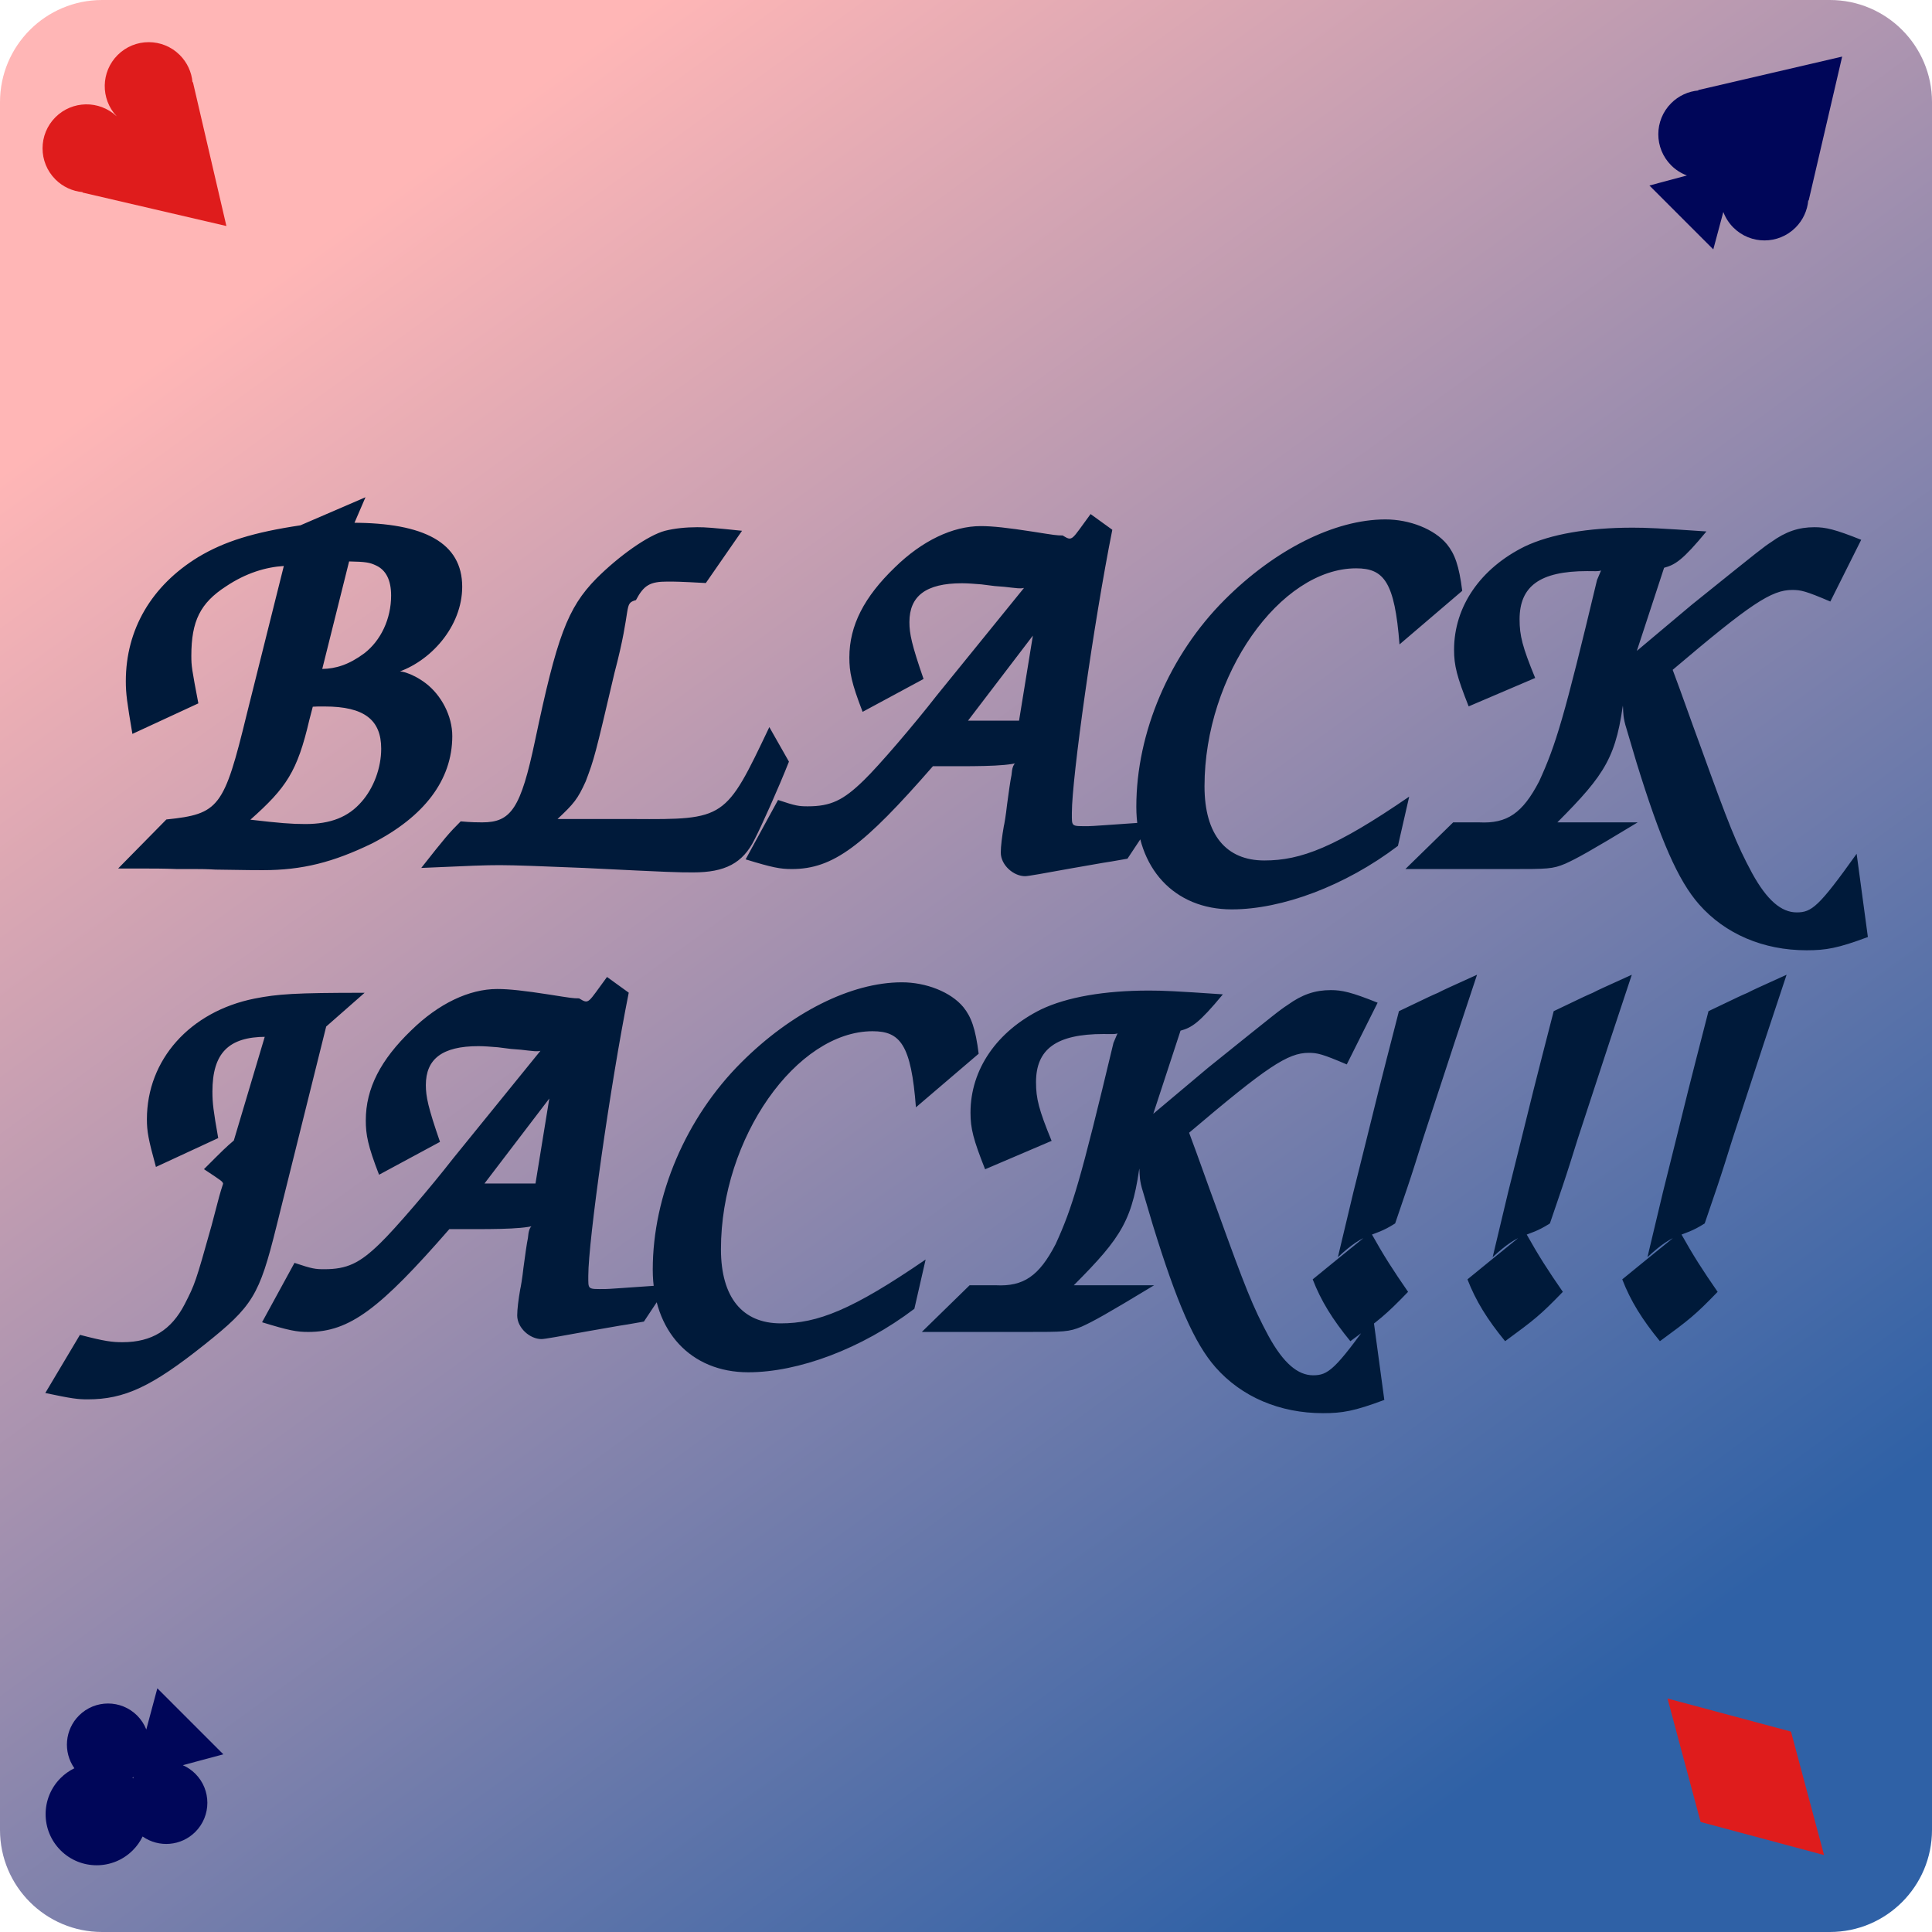
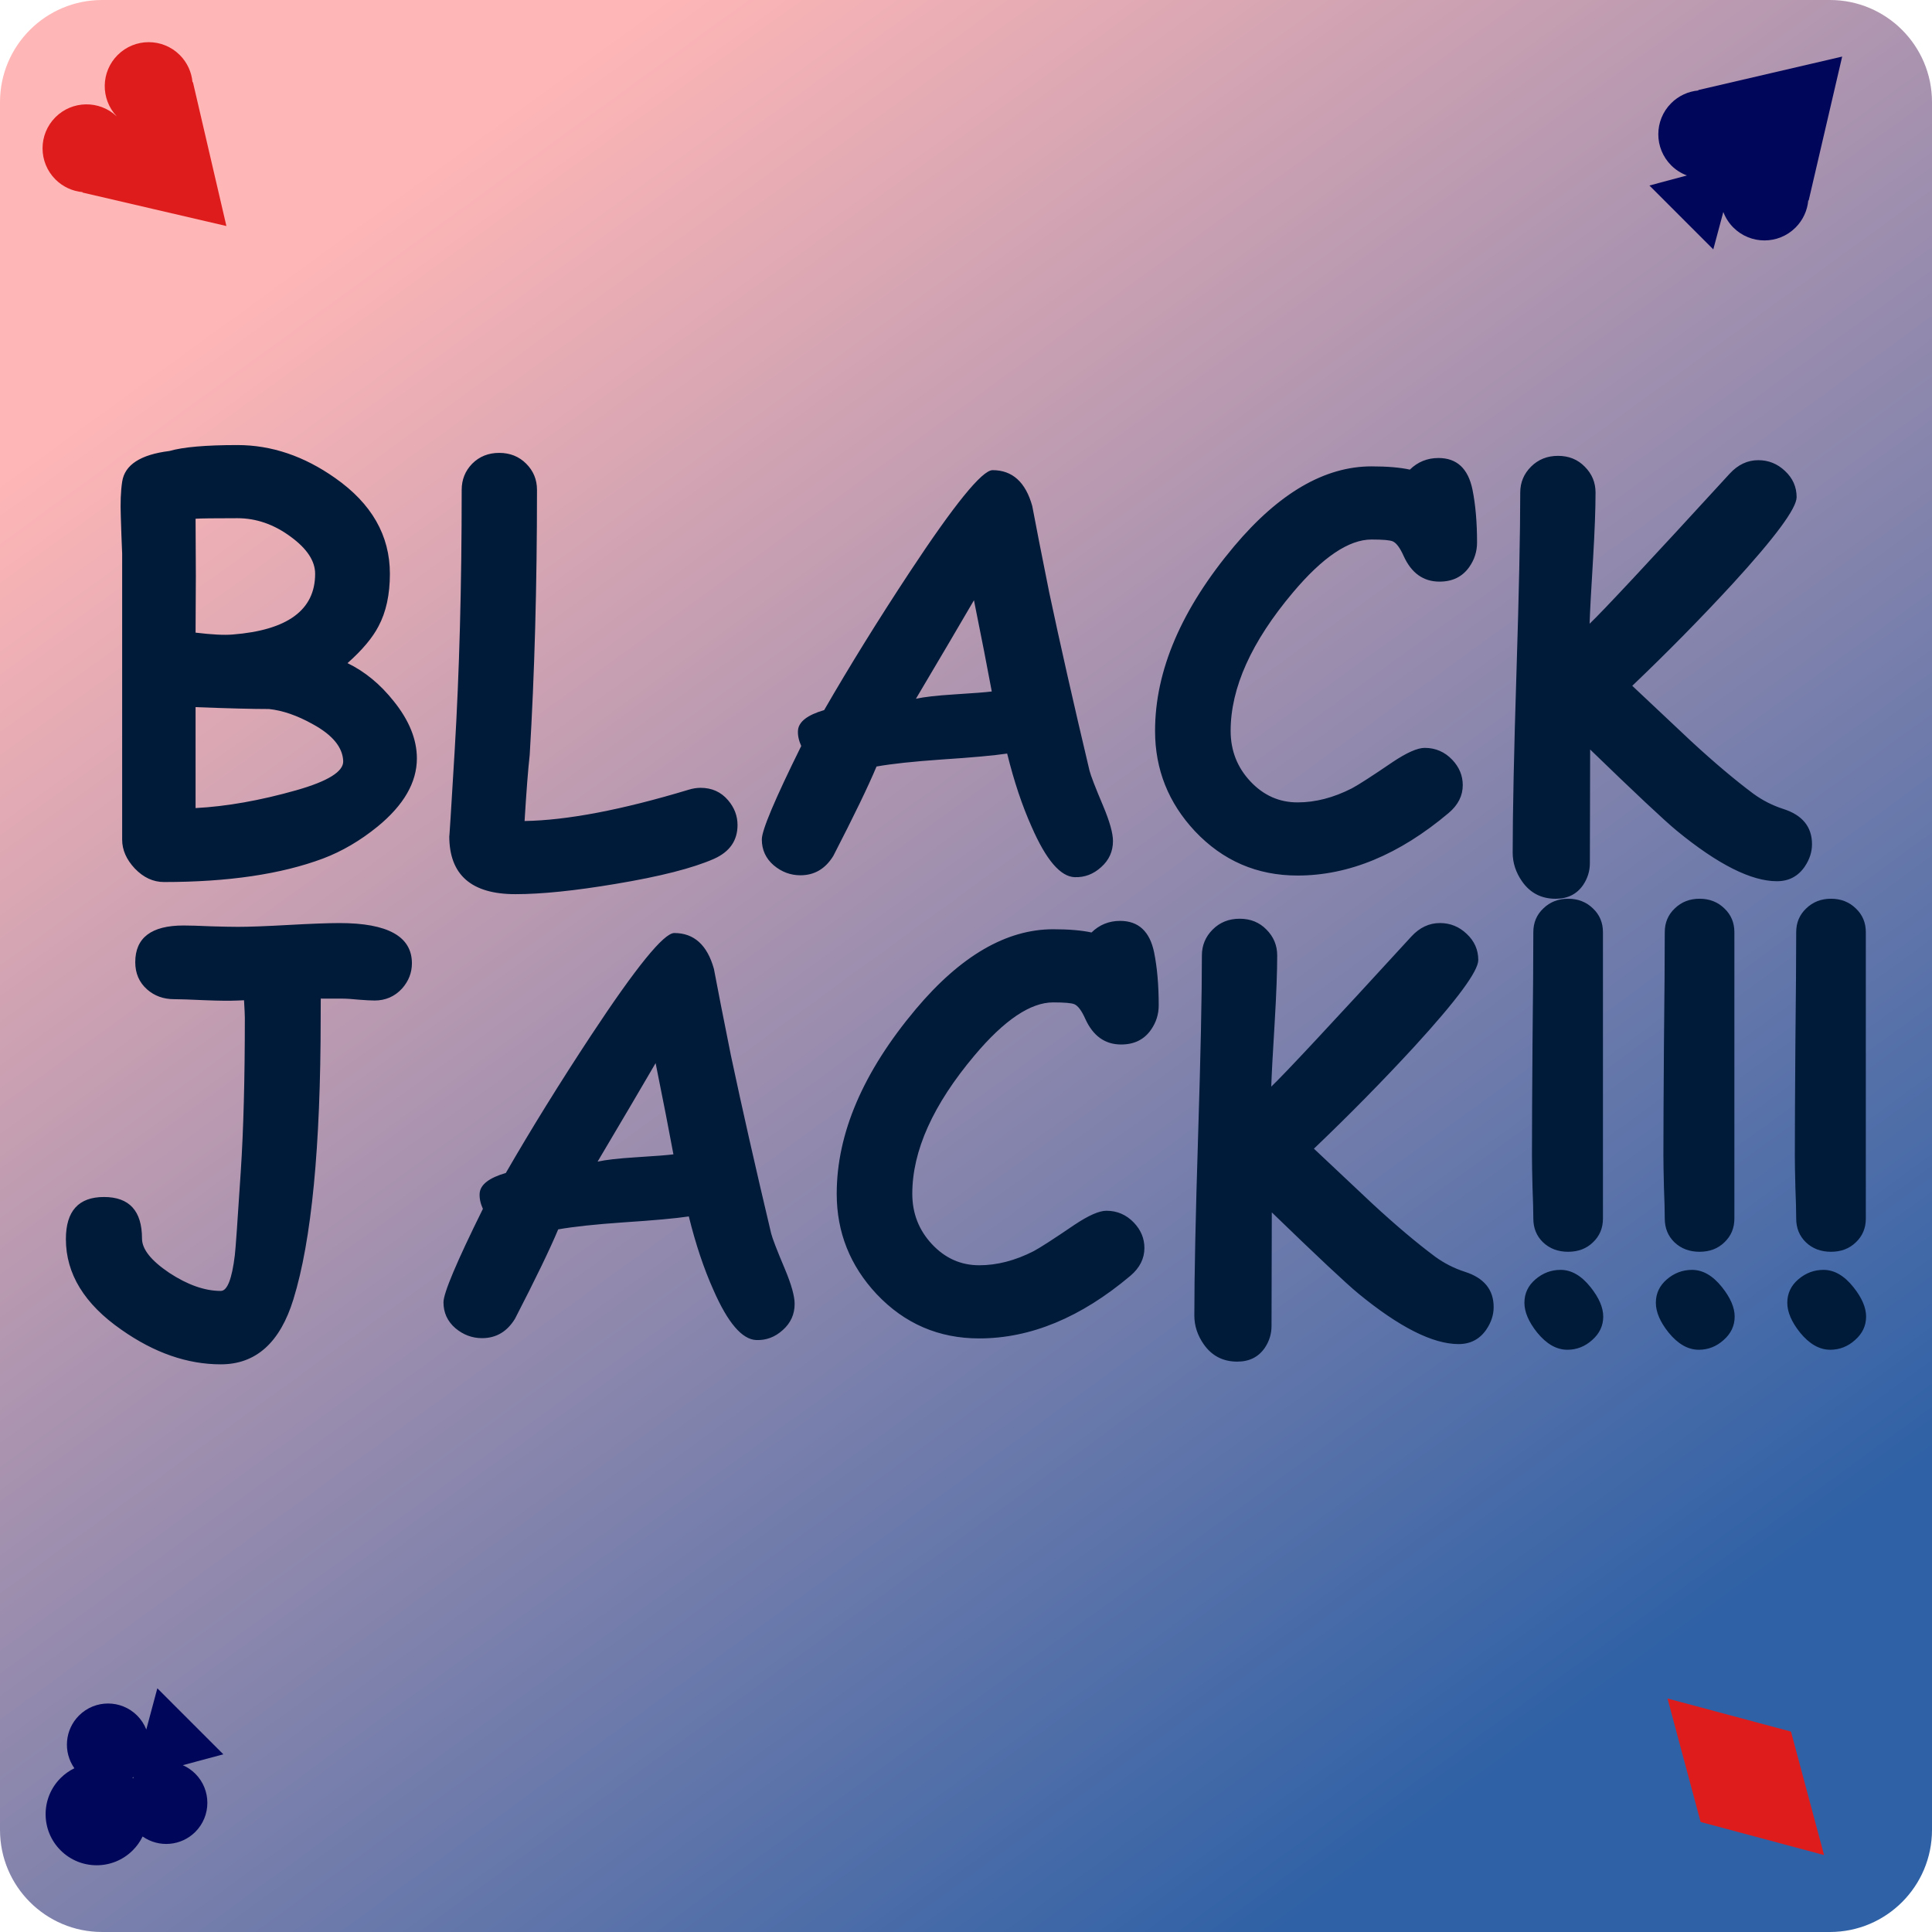
<svg xmlns="http://www.w3.org/2000/svg" xmlns:xlink="http://www.w3.org/1999/xlink" width="1024" height="1024" viewBox="0 0 270.933 270.933" version="1.1" id="svg1" xml:space="preserve">
  <defs id="defs1">
    <linearGradient id="linearGradient1">
      <stop style="stop-color:#ffb6b6;stop-opacity:1;" offset="0" id="stop1" />
      <stop style="stop-color:#2f61a6;stop-opacity:1;" offset="1" id="stop2" />
    </linearGradient>
    <linearGradient xlink:href="#linearGradient1" id="linearGradient2" x1="61.257" y1="33.326" x2="209.676" y2="237.607" gradientUnits="userSpaceOnUse" gradientTransform="matrix(1.072979,0,0,1.072979,-9.88628,-9.886289)" />
  </defs>
  <g id="layer1">
    <rect style="fill:url(#linearGradient2);stroke-width:0.284;stroke-dasharray:none" id="rect1" width="270.933" height="270.933" x="0" y="0" ry="14.322" />
-     <text xml:space="preserve" style="font-weight:bold;font-size:77.515px;font-family:'IBM Plex Sans';-inkscape-font-specification:'IBM Plex Sans Bold';writing-mode:lr-tb;direction:ltr;fill:#001a3a;fill-opacity:1;stroke-width:1.617;stroke-dasharray:none" x="11.832" y="121.874" id="text2">
-       <tspan id="tspan2" style="font-style:normal;font-variant:normal;font-weight:bold;font-stretch:normal;font-family:'Comic Sans MS';-inkscape-font-specification:'Comic Sans MS Bold';stroke-width:1.617" x="11.832" y="121.874">BLACK</tspan>
-     </text>
-     <text xml:space="preserve" style="font-weight:bold;font-size:77.515px;font-family:'IBM Plex Sans';-inkscape-font-specification:'IBM Plex Sans Bold';writing-mode:lr-tb;direction:ltr;fill:#001a3a;fill-opacity:1;stroke-width:1.617;stroke-dasharray:none" x="7.196" y="186.785" id="text3">
-       <tspan id="tspan3" style="font-style:normal;font-variant:normal;font-weight:bold;font-stretch:normal;font-family:'Comic Sans MS';-inkscape-font-specification:'Comic Sans MS Bold';stroke-width:1.617" x="7.196" y="186.785">JACK!!!</tspan>
-     </text>
+     <path style="font-weight:bold;font-size:77.515px;font-family:'Comic Sans MS';-inkscape-font-specification:'Comic Sans MS Bold';fill:#001a3a;stroke-width:1.617" d="m 45.291,120.398 q -8.819,3.293 -22.293,3.293 -2.271,0 -4.088,-1.892 -1.779,-1.892 -1.779,-4.05 V 77.628 q -0.114,-2.574 -0.189,-5.147 -0.114,-2.914 0.189,-4.92 0.53,-3.558 6.624,-4.315 2.877,-0.833 9.538,-0.833 7.153,0 13.701,4.618 7.683,5.375 7.683,13.436 0,4.353 -1.59,7.343 -1.249,2.422 -4.353,5.185 3.671,1.779 6.51,5.375 3.217,4.012 3.217,7.986 0,5.034 -5.488,9.538 -3.671,2.99 -7.683,4.504 z M 33.293,72.67 q -4.883,0 -5.867,0.076 l 0.038,8.024 -0.038,7.948 q 3.444,0.416 5.185,0.265 11.582,-0.908 11.582,-8.516 0,-2.687 -3.406,-5.185 -3.52,-2.612 -7.494,-2.612 z m 4.428,26.759 q -3.444,0 -10.295,-0.265 v 14.156 q 6.51,-0.341 14.118,-2.498 6.661,-1.892 6.586,-4.088 -0.114,-2.914 -4.277,-5.185 -3.255,-1.817 -6.132,-2.12 z m 62.413,21.006 q -4.466,1.968 -13.815,3.52 -8.554,1.438 -14.042,1.438 -9.273,0 -9.273,-8.138 0,0.643 0.757,-11.998 0.984,-16.427 0.984,-36.562 0,-2.157 1.476,-3.671 1.514,-1.514 3.785,-1.514 2.271,0 3.785,1.514 1.514,1.514 1.514,3.671 0,20.174 -1.022,37.168 -0.341,3.028 -0.719,9.273 8.97,-0.151 23.012,-4.391 0.871,-0.265 1.665,-0.265 2.384,0 3.861,1.741 1.325,1.552 1.325,3.482 0,3.255 -3.293,4.731 z m 50.566,2.574 q -2.99,-0.114 -6.018,-7.04 -2.006,-4.466 -3.444,-10.295 -2.801,0.416 -9.159,0.833 -5.98,0.416 -9.159,0.984 -1.741,4.163 -6.056,12.528 -1.665,2.725 -4.618,2.725 -2.082,0 -3.747,-1.4 -1.665,-1.438 -1.665,-3.634 0,-1.93 5.526,-13.096 -0.53,-1.173 -0.454,-2.195 0.151,-1.817 3.671,-2.839 5.375,-9.311 11.96,-19.303 9.462,-14.345 11.658,-14.345 4.163,0 5.564,5.034 0.757,4.05 2.385,12.15 2.309,10.901 5.64,24.943 0.265,1.06 1.93,4.996 1.363,3.255 1.363,4.883 0,2.195 -1.665,3.671 -1.628,1.476 -3.709,1.4 z M 136.583,84.176 q -2.952,5.072 -8.138,13.815 1.703,-0.378 5.299,-0.606 4.239,-0.265 5.337,-0.416 -0.908,-4.92 -2.498,-12.793 z m 65.29,-2.612 q -3.406,0 -5.034,-3.596 -0.757,-1.703 -1.514,-2.044 -0.568,-0.265 -2.99,-0.265 -4.769,0 -11.014,7.418 -8.743,10.371 -8.743,19.417 0,4.126 2.763,7.078 2.763,2.952 6.624,2.952 3.747,0 7.608,-1.968 1.363,-0.719 5.753,-3.709 2.952,-1.968 4.466,-1.968 2.271,0 3.861,1.665 1.476,1.552 1.476,3.558 0,2.233 -1.968,3.898 -10.409,8.781 -21.196,8.781 -8.516,0 -14.383,-6.207 -5.602,-5.98 -5.602,-14.08 0,-12.679 11.09,-25.889 9.424,-11.203 19.265,-11.203 1.665,0 2.99,0.114 1.363,0.114 2.385,0.341 1.665,-1.628 4.012,-1.628 3.861,0 4.769,4.428 0.643,3.179 0.643,7.418 0,1.892 -1.098,3.444 -1.438,2.044 -4.163,2.044 z m 21.12,23.542 -0.038,15.935 q 0,1.665 -0.946,3.066 -1.325,1.93 -3.861,1.93 -2.99,0 -4.693,-2.422 -1.325,-1.892 -1.325,-4.05 0,-8.403 0.53,-25.245 0.53,-16.843 0.53,-25.245 0,-2.12 1.514,-3.634 1.514,-1.514 3.785,-1.514 2.271,0 3.747,1.514 1.514,1.514 1.514,3.634 0,3.406 -0.341,9.197 -0.416,6.737 -0.492,9.197 2.649,-2.498 19.644,-21.044 1.741,-1.892 4.012,-1.892 2.157,0 3.747,1.514 1.628,1.514 1.628,3.671 0,2.347 -9.008,12.187 -6.661,7.229 -14.042,14.269 4.126,3.898 8.289,7.797 4.845,4.466 8.705,7.343 1.93,1.4 4.163,2.12 4.05,1.287 4.05,4.958 0,1.628 -1.022,3.141 -1.4,2.044 -3.898,2.044 -5.412,0 -14.042,-7.078 -2.574,-2.12 -12.15,-11.393 z" id="text2" aria-label="BLACK" />
+     <path style="font-weight:bold;font-size:77.515px;font-family:'Comic Sans MS';-inkscape-font-specification:'Comic Sans MS Bold';fill:#001a3a;stroke-width:1.617" d="m 52.501,140.306 q -0.681,0 -2.157,-0.114 -1.476,-0.151 -2.384,-0.151 H 45.007 q -0.038,-0.643 -0.038,2.687 0,27.1 -3.823,39.477 -2.801,9.122 -10.181,9.122 -7.04,0 -13.928,-4.845 -7.797,-5.412 -7.797,-12.717 0,-5.904 5.337,-5.904 5.337,0 5.337,5.829 0,2.233 3.823,4.807 3.861,2.536 7.229,2.536 1.363,0 1.968,-5.034 0.151,-1.211 0.833,-11.771 0.568,-8.63 0.568,-21.498 0,-0.53 -0.114,-2.46 l -0.871,0.038 q -1.665,0.076 -4.466,-0.038 -3.369,-0.151 -4.466,-0.151 -2.233,0 -3.785,-1.363 -1.665,-1.476 -1.665,-3.823 0,-5.147 6.775,-5.147 1.287,0 3.823,0.114 2.536,0.076 3.785,0.076 2.384,0 7.116,-0.265 4.769,-0.265 7.153,-0.265 10.144,0 10.144,5.64 0,1.968 -1.363,3.52 -1.552,1.703 -3.898,1.703 z m 53.557,47.614 q -2.99,-0.114 -6.018,-7.04 -2.006,-4.466 -3.444,-10.295 -2.801,0.416 -9.159,0.833 -5.98,0.416 -9.159,0.984 -1.741,4.163 -6.056,12.528 -1.665,2.725 -4.618,2.725 -2.082,0 -3.747,-1.4 -1.665,-1.438 -1.665,-3.634 0,-1.93 5.526,-13.096 -0.53,-1.173 -0.454,-2.195 0.151,-1.817 3.671,-2.839 5.375,-9.311 11.96,-19.303 9.462,-14.345 11.658,-14.345 4.163,0 5.564,5.034 0.757,4.05 2.385,12.15 2.309,10.901 5.64,24.943 0.265,1.06 1.93,4.996 1.363,3.255 1.363,4.883 0,2.195 -1.665,3.671 -1.628,1.476 -3.709,1.4 z M 91.94,149.087 q -2.952,5.072 -8.138,13.815 1.703,-0.379 5.299,-0.606 4.239,-0.265 5.337,-0.416 -0.908,-4.92 -2.498,-12.793 z m 65.29,-2.612 q -3.406,0 -5.034,-3.596 -0.757,-1.703 -1.514,-2.044 -0.568,-0.265 -2.99,-0.265 -4.769,0 -11.014,7.418 -8.743,10.371 -8.743,19.417 0,4.126 2.763,7.078 2.763,2.952 6.624,2.952 3.747,0 7.608,-1.968 1.363,-0.719 5.753,-3.709 2.952,-1.968 4.466,-1.968 2.271,0 3.861,1.665 1.476,1.552 1.476,3.558 0,2.233 -1.968,3.898 -10.409,8.781 -21.196,8.781 -8.516,0 -14.383,-6.207 -5.602,-5.98 -5.602,-14.08 0,-12.679 11.09,-25.889 9.424,-11.203 19.265,-11.203 1.665,0 2.99,0.114 1.363,0.114 2.385,0.341 1.665,-1.628 4.012,-1.628 3.861,0 4.769,4.428 0.643,3.179 0.643,7.418 0,1.892 -1.098,3.444 -1.438,2.044 -4.163,2.044 z m 21.12,23.542 -0.038,15.934 q 0,1.665 -0.946,3.066 -1.325,1.93 -3.861,1.93 -2.99,0 -4.693,-2.422 -1.325,-1.892 -1.325,-4.05 0,-8.403 0.53,-25.245 0.53,-16.843 0.53,-25.245 0,-2.12 1.514,-3.634 1.514,-1.514 3.785,-1.514 2.271,0 3.747,1.514 1.514,1.514 1.514,3.634 0,3.406 -0.341,9.197 -0.416,6.737 -0.492,9.197 2.649,-2.498 19.644,-21.044 1.741,-1.892 4.012,-1.892 2.157,0 3.747,1.514 1.628,1.514 1.628,3.671 0,2.347 -9.008,12.187 -6.661,7.229 -14.042,14.269 4.126,3.898 8.289,7.797 4.845,4.466 8.705,7.343 1.93,1.4 4.163,2.12 4.05,1.287 4.05,4.958 0,1.628 -1.022,3.141 -1.4,2.044 -3.898,2.044 -5.412,0 -14.042,-7.078 -2.574,-2.12 -12.15,-11.393 z m 41.558,5.526 q -2.12,0 -3.52,-1.325 -1.363,-1.325 -1.363,-3.331 0,-1.476 -0.114,-4.391 -0.076,-2.952 -0.076,-4.428 0,-5.223 0.076,-15.67 0.114,-10.446 0.114,-15.67 0,-2.006 1.4,-3.331 1.4,-1.363 3.482,-1.363 2.082,0 3.482,1.363 1.4,1.325 1.4,3.331 v 40.158 q 0,2.006 -1.4,3.331 -1.363,1.325 -3.482,1.325 z m -0.114,13.739 q -2.271,0 -4.239,-2.422 -1.779,-2.233 -1.779,-4.163 0,-1.968 1.552,-3.293 1.552,-1.325 3.52,-1.325 2.271,0 4.201,2.422 1.779,2.233 1.779,4.126 0,1.93 -1.552,3.293 -1.514,1.363 -3.482,1.363 z m 18.546,-13.739 q -2.12,0 -3.52,-1.325 -1.363,-1.325 -1.363,-3.331 0,-1.476 -0.114,-4.391 -0.076,-2.952 -0.076,-4.428 0,-5.223 0.076,-15.67 0.114,-10.446 0.114,-15.67 0,-2.006 1.4,-3.331 1.4,-1.363 3.482,-1.363 2.082,0 3.482,1.363 1.4,1.325 1.4,3.331 v 40.158 q 0,2.006 -1.4,3.331 -1.363,1.325 -3.482,1.325 z m -0.114,13.739 q -2.271,0 -4.239,-2.422 -1.779,-2.233 -1.779,-4.163 0,-1.968 1.552,-3.293 1.552,-1.325 3.52,-1.325 2.271,0 4.201,2.422 1.779,2.233 1.779,4.126 0,1.93 -1.552,3.293 -1.514,1.363 -3.482,1.363 z m 18.546,-13.739 q -2.12,0 -3.52,-1.325 -1.363,-1.325 -1.363,-3.331 0,-1.476 -0.114,-4.391 -0.076,-2.952 -0.076,-4.428 0,-5.223 0.076,-15.67 0.114,-10.446 0.114,-15.67 0,-2.006 1.4,-3.331 1.4,-1.363 3.482,-1.363 2.082,0 3.482,1.363 1.4,1.325 1.4,3.331 v 40.158 q 0,2.006 -1.4,3.331 -1.363,1.325 -3.482,1.325 z m -0.114,13.739 q -2.271,0 -4.239,-2.422 -1.779,-2.233 -1.779,-4.163 0,-1.968 1.552,-3.293 1.552,-1.325 3.52,-1.325 2.271,0 4.201,2.422 1.779,2.233 1.779,4.126 0,1.93 -1.552,3.293 -1.514,1.363 -3.482,1.363 z" id="text3" aria-label="JACK!!!" />
    <path id="path4" style="fill:#df1c1c;fill-opacity:1;stroke-width:0.284;stroke-dasharray:none" d="m 7.773,16.44 a 6.167,6.167 0 0 0 0,8.721 6.167,6.167 0 0 0 3.829,1.784 l -0.052,0.052 10.099,2.35 10.1,2.349 -2.35,-10.099 -2.349,-10.1 -0.053,0.053 A 6.167,6.167 0 0 0 25.215,7.719 6.167,6.167 0 0 0 16.494,7.719 6.167,6.167 0 0 0 16.355,16.297 l -0.005,0.005 a 6.167,6.167 0 0 0 -8.578,0.139 z" />
    <path id="path4-8" style="fill:#000659;fill-opacity:1;stroke-width:0.284;stroke-dasharray:none" d="m 258.335,7.935 -10.1,2.349 -10.1,2.349 0.053,0.053 a 6.167,6.167 0 0 0 -3.83,1.783 6.167,6.167 0 0 0 5.5e-4,8.721 6.167,6.167 0 0 0 2.204,1.417 l -5.258,1.409 4.479,4.479 4.479,4.479 1.406,-5.248 a 6.167,6.167 0 0 0 1.41,2.185 h 5.5e-4 a 6.167,6.167 0 0 0 8.72,0 6.167,6.167 0 0 0 1.784,-3.829 l 0.052,0.052 2.35,-10.099 z" />
    <path id="path5" style="fill:#000659;fill-opacity:1;stroke-width:0.284;stroke-dasharray:none" d="m 8.492,259.477 a 7.161,7.161 0 0 0 10.128,3.9e-4 7.161,7.161 0 0 0 1.379,-1.937 5.769,5.769 0 0 0 7.391,-0.644 5.769,5.769 0 0 0 -4e-6,-8.158 5.769,5.769 0 0 0 -1.752,-1.199 l 5.684,-1.523 -4.629,-4.629 -4.629,-4.629 -1.548,5.777 a 5.769,5.769 0 0 0 -1.284,-1.956 5.769,5.769 0 0 0 -8.158,0 5.769,5.769 0 0 0 -0.644,7.391 7.161,7.161 0 0 0 -1.936,1.379 7.161,7.161 0 0 0 1e-6,10.127 z M 18.666,249.396 a 7.161,7.161 0 0 0 -0.046,-0.047 7.161,7.161 0 0 0 -0.046,-0.045 5.769,5.769 0 0 0 0.162,-0.124 l -0.051,0.191 a 5.769,5.769 0 0 0 -3.94e-4,4e-4 5.769,5.769 0 0 0 -0.018,0.024 z" />
    <path id="path7" style="fill:#df1c1c;fill-opacity:1;stroke-width:0.172;stroke-dasharray:none" d="m 233.843,238.19 2.32,8.657 2.32,8.657 8.657,2.319 8.657,2.32 -2.32,-8.657 -2.319,-8.657 -8.657,-2.32 z" />
  </g>
</svg>
